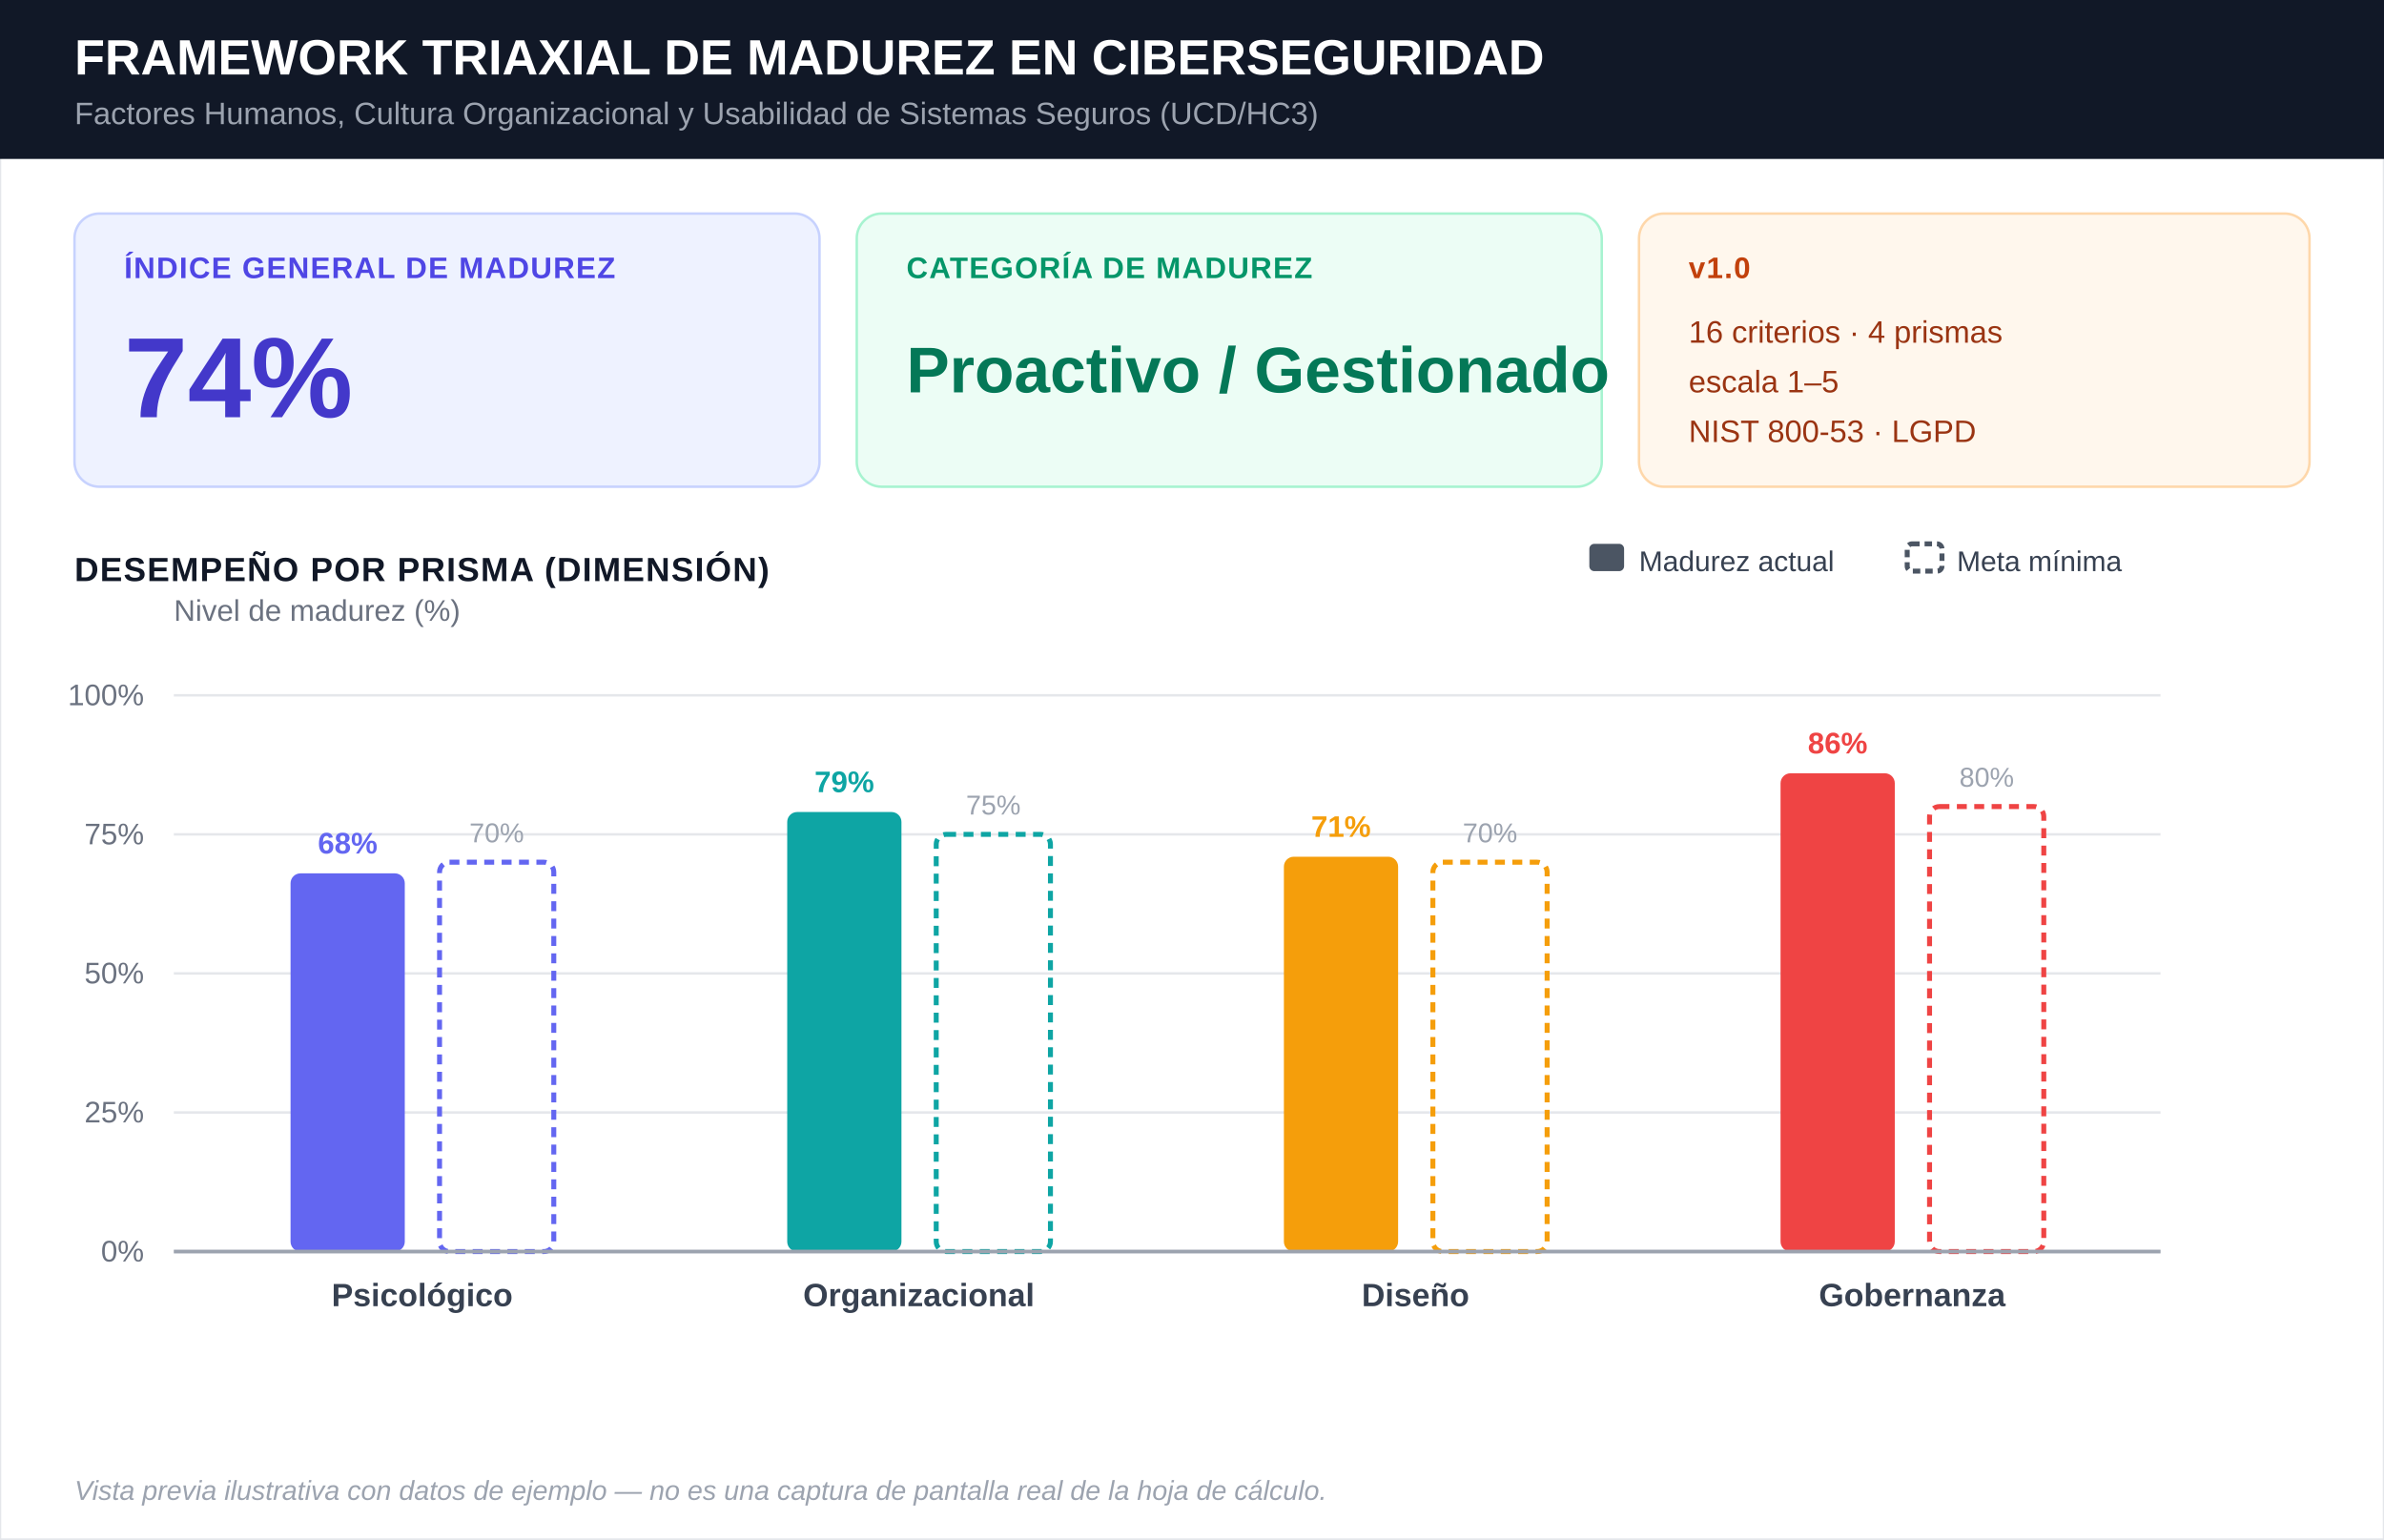
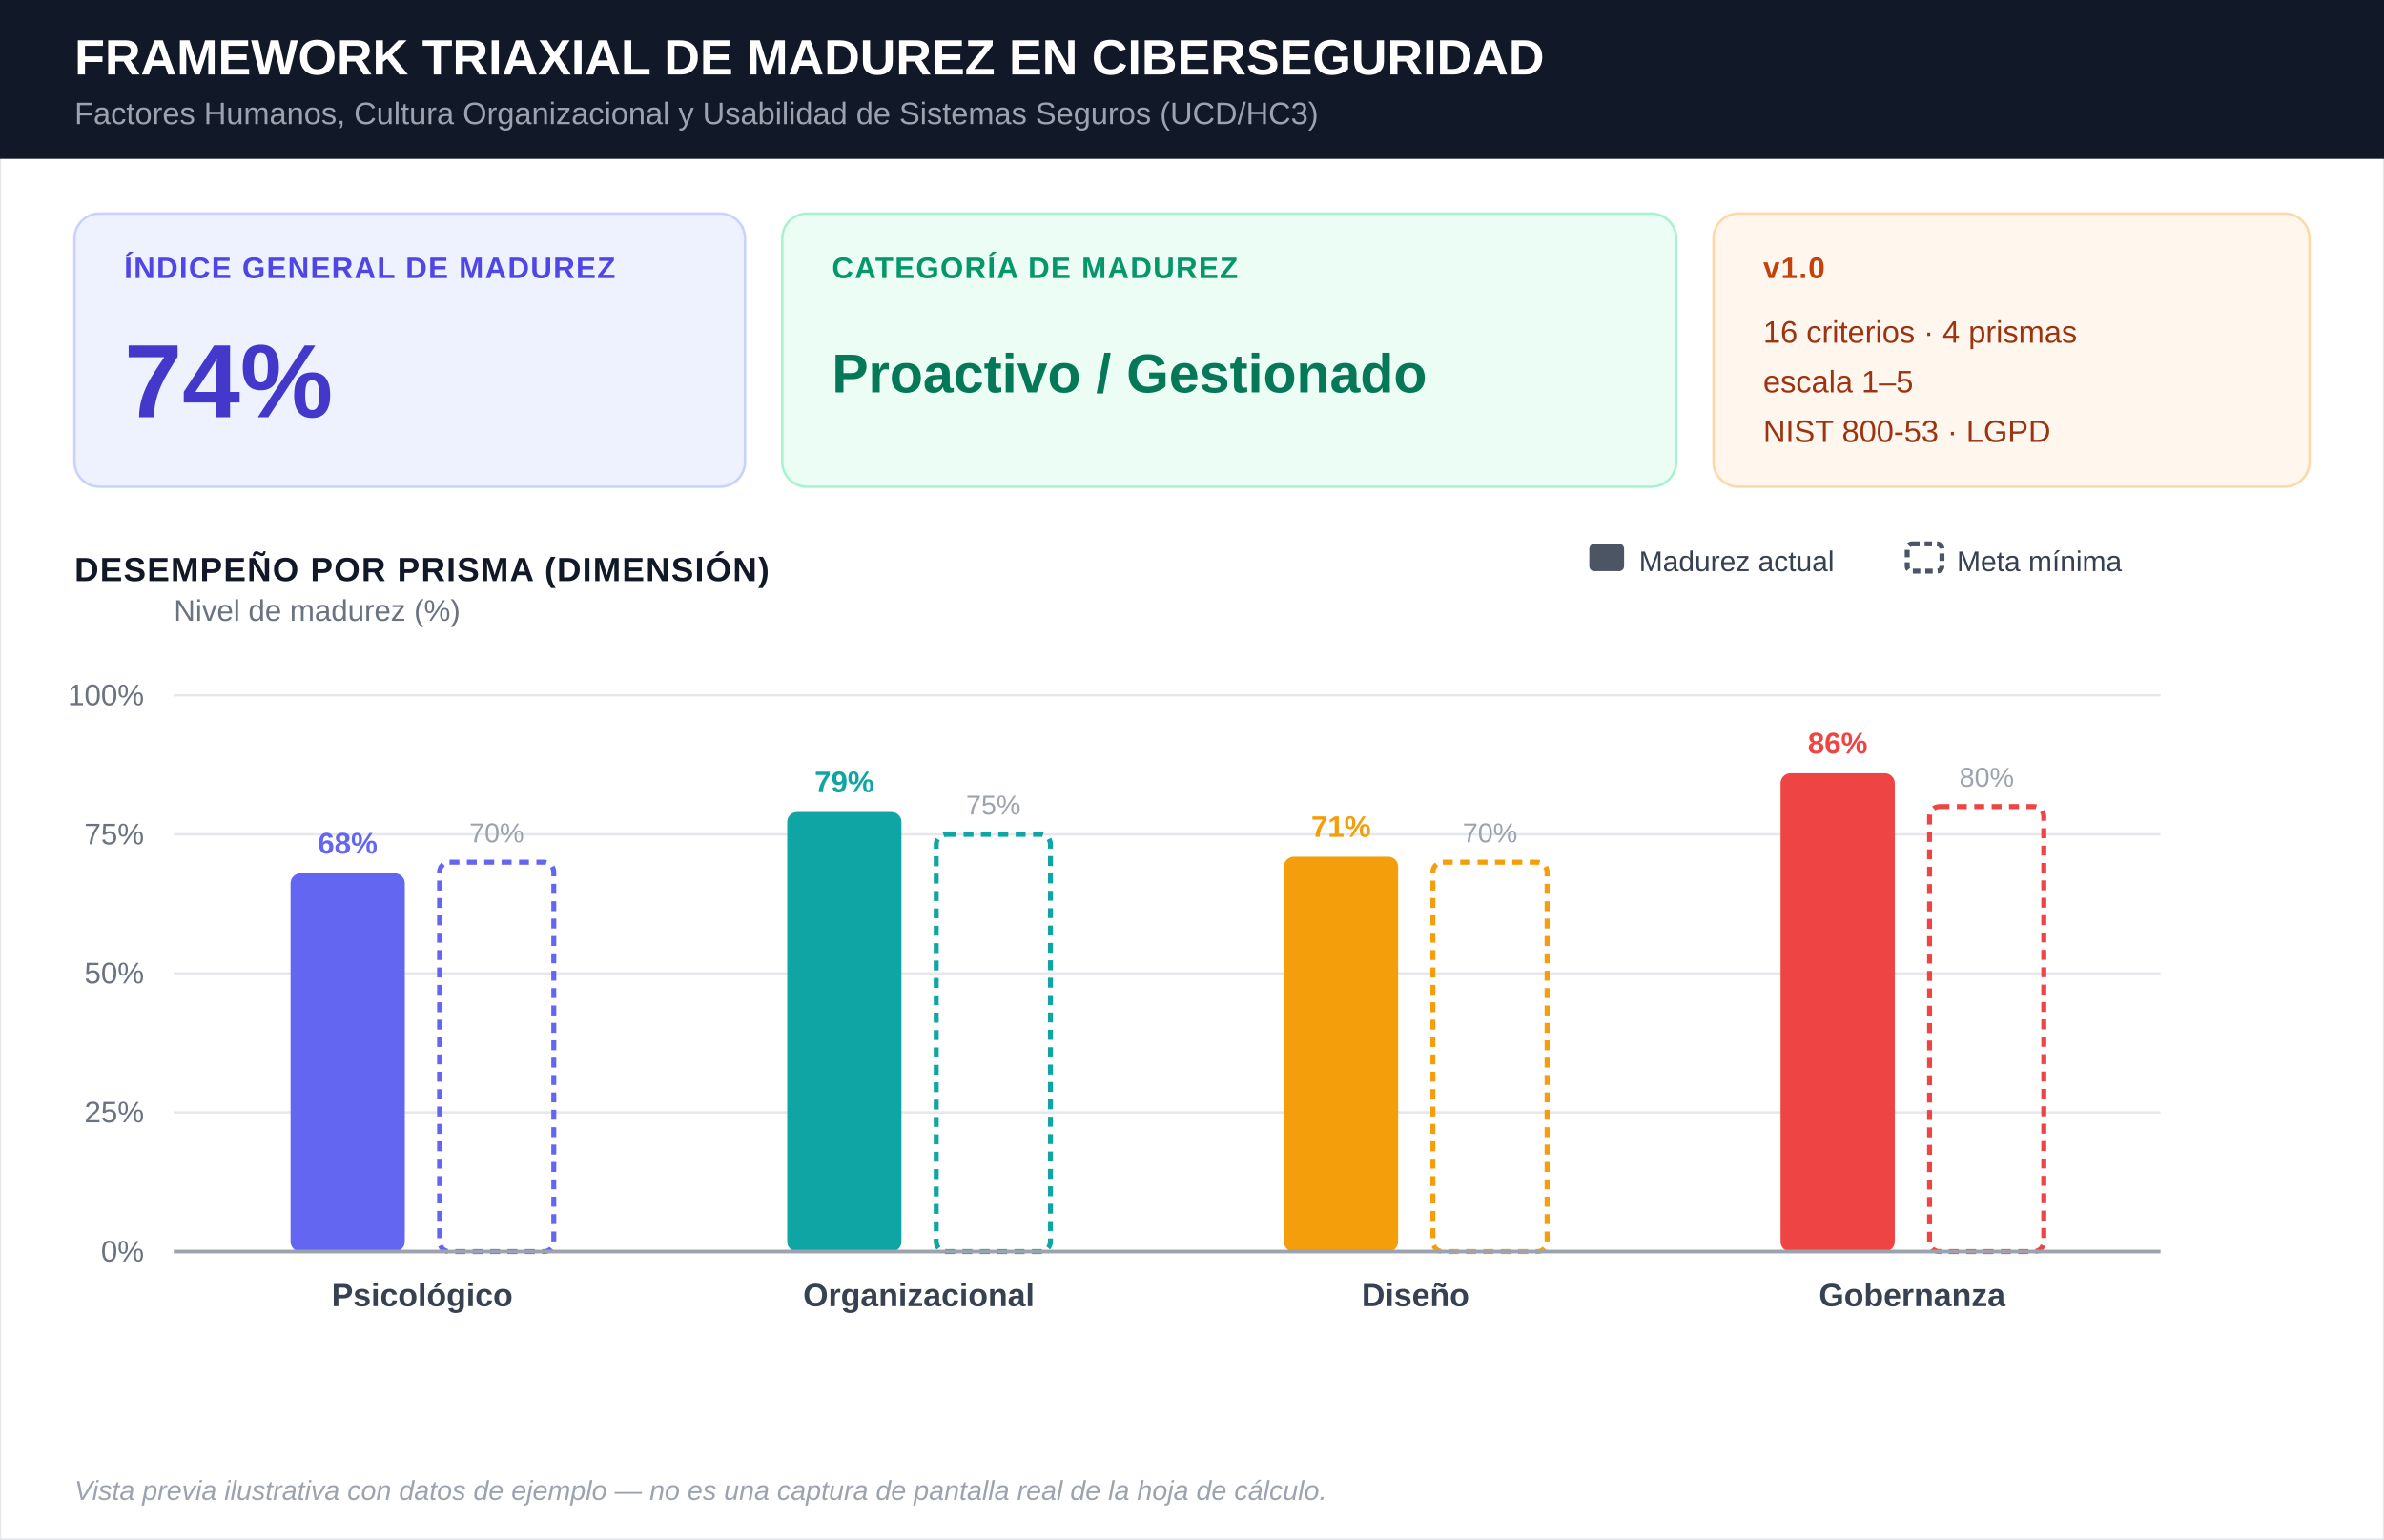
<svg xmlns="http://www.w3.org/2000/svg" width="960" height="620" viewBox="0 0 960 620" font-family="Segoe UI, Arial, sans-serif">
  <rect x="0" y="0" width="960" height="620" fill="#FFFFFF" stroke="#E5E7EB" stroke-width="1" />
  <rect x="0" y="0" width="960" height="64" fill="#111827" />
  <text x="30" y="30" font-size="20" font-weight="800" fill="#FFFFFF">FRAMEWORK TRIAXIAL DE MADUREZ EN CIBERSEGURIDAD</text>
  <text x="30" y="50" font-size="12.5" fill="#9CA3AF">Factores Humanos, Cultura Organizacional y Usabilidad de Sistemas Seguros (UCD/HC3)</text>
-   <rect x="30" y="86" width="300" height="110" rx="10" fill="#EEF2FF" stroke="#C7D2FE" />
+   <rect x="30" y="86" width="270" height="110" rx="10" fill="#EEF2FF" stroke="#C7D2FE" />
  <text x="50" y="112" font-size="12" font-weight="700" fill="#4F46E5" letter-spacing="0.5">ÍNDICE GENERAL DE MADUREZ</text>
-   <text x="50" y="168" font-size="46" font-weight="800" fill="#4338CA">74%</text>
-   <rect x="345" y="86" width="300" height="110" rx="10" fill="#ECFDF5" stroke="#A7F3D0" />
-   <text x="365" y="112" font-size="12" font-weight="700" fill="#059669" letter-spacing="0.5">CATEGORÍA DE MADUREZ</text>
-   <text x="365" y="158" font-size="26" font-weight="800" fill="#047857">Proactivo / Gestionado</text>
-   <rect x="660" y="86" width="270" height="110" rx="10" fill="#FFF7ED" stroke="#FED7AA" />
-   <text x="680" y="112" font-size="12" font-weight="700" fill="#C2410C" letter-spacing="0.5">v1.0</text>
-   <text x="680" y="138" font-size="12.5" fill="#9A3412">16 criterios · 4 prismas</text>
-   <text x="680" y="158" font-size="12.5" fill="#9A3412">escala 1–5</text>
-   <text x="680" y="178" font-size="12.5" fill="#9A3412">NIST 800-53 · LGPD</text>
+   <text x="50" y="168" font-size="42" font-weight="800" fill="#4338CA">74%</text>
+   <rect x="315" y="86" width="360" height="110" rx="10" fill="#ECFDF5" stroke="#A7F3D0" />
+   <text x="335" y="112" font-size="12" font-weight="700" fill="#059669" letter-spacing="0.5">CATEGORÍA DE MADUREZ</text>
+   <text x="335" y="158" font-size="22" font-weight="800" fill="#047857" textLength="320" lengthAdjust="spacingAndGlyphs">Proactivo / Gestionado</text>
+   <rect x="690" y="86" width="240" height="110" rx="10" fill="#FFF7ED" stroke="#FED7AA" />
+   <text x="710" y="112" font-size="12" font-weight="700" fill="#C2410C" letter-spacing="0.5">v1.0</text>
+   <text x="710" y="138" font-size="12.5" fill="#9A3412">16 criterios · 4 prismas</text>
+   <text x="710" y="158" font-size="12.5" fill="#9A3412">escala 1–5</text>
+   <text x="710" y="178" font-size="12.5" fill="#9A3412">NIST 800-53 · LGPD</text>
  <text x="30" y="234" font-size="13.5" font-weight="700" fill="#111827" letter-spacing="0.5">DESEMPEÑO POR PRISMA (DIMENSIÓN)</text>
  <line x1="70" y1="504.0" x2="870" y2="504.0" stroke="#E5E7EB" stroke-width="1" />
  <text x="58" y="508.0" text-anchor="end" font-size="12" fill="#6B7280" font-family="Segoe UI, Arial, sans-serif">0%</text>
  <line x1="70" y1="448.0" x2="870" y2="448.0" stroke="#E5E7EB" stroke-width="1" />
  <text x="58" y="452.0" text-anchor="end" font-size="12" fill="#6B7280" font-family="Segoe UI, Arial, sans-serif">25%</text>
  <line x1="70" y1="392.0" x2="870" y2="392.0" stroke="#E5E7EB" stroke-width="1" />
  <text x="58" y="396.0" text-anchor="end" font-size="12" fill="#6B7280" font-family="Segoe UI, Arial, sans-serif">50%</text>
  <line x1="70" y1="336.0" x2="870" y2="336.0" stroke="#E5E7EB" stroke-width="1" />
  <text x="58" y="340.0" text-anchor="end" font-size="12" fill="#6B7280" font-family="Segoe UI, Arial, sans-serif">75%</text>
  <line x1="70" y1="280.0" x2="870" y2="280.0" stroke="#E5E7EB" stroke-width="1" />
  <text x="58" y="284.0" text-anchor="end" font-size="12" fill="#6B7280" font-family="Segoe UI, Arial, sans-serif">100%</text>
  <text x="70" y="250" font-size="12" fill="#6B7280" font-family="Segoe UI, Arial, sans-serif">Nivel de madurez (%)</text>
  <rect x="117.0" y="351.7" width="46" height="152.3" rx="4" fill="#6366F1" />
  <text x="140.0" y="343.7" text-anchor="middle" font-size="12" font-weight="700" fill="#6366F1" font-family="Segoe UI, Arial, sans-serif">68%</text>
  <rect x="177.0" y="347.2" width="46" height="156.8" rx="4" fill="none" stroke="#6366F1" stroke-width="2" stroke-dasharray="4,3" />
  <text x="200.0" y="339.2" text-anchor="middle" font-size="11" fill="#9CA3AF" font-family="Segoe UI, Arial, sans-serif">70%</text>
  <text x="170.0" y="526" text-anchor="middle" font-size="13" font-weight="600" fill="#374151" font-family="Segoe UI, Arial, sans-serif">Psicológico</text>
  <rect x="317.0" y="327.0" width="46" height="177.0" rx="4" fill="#0EA5A4" />
  <text x="340.0" y="319.0" text-anchor="middle" font-size="12" font-weight="700" fill="#0EA5A4" font-family="Segoe UI, Arial, sans-serif">79%</text>
  <rect x="377.0" y="336.0" width="46" height="168.0" rx="4" fill="none" stroke="#0EA5A4" stroke-width="2" stroke-dasharray="4,3" />
  <text x="400.0" y="328.0" text-anchor="middle" font-size="11" fill="#9CA3AF" font-family="Segoe UI, Arial, sans-serif">75%</text>
  <text x="370.0" y="526" text-anchor="middle" font-size="13" font-weight="600" fill="#374151" font-family="Segoe UI, Arial, sans-serif">Organizacional</text>
  <rect x="517.0" y="345.0" width="46" height="159.0" rx="4" fill="#F59E0B" />
  <text x="540.0" y="337.0" text-anchor="middle" font-size="12" font-weight="700" fill="#F59E0B" font-family="Segoe UI, Arial, sans-serif">71%</text>
  <rect x="577.0" y="347.2" width="46" height="156.8" rx="4" fill="none" stroke="#F59E0B" stroke-width="2" stroke-dasharray="4,3" />
  <text x="600.0" y="339.2" text-anchor="middle" font-size="11" fill="#9CA3AF" font-family="Segoe UI, Arial, sans-serif">70%</text>
  <text x="570.0" y="526" text-anchor="middle" font-size="13" font-weight="600" fill="#374151" font-family="Segoe UI, Arial, sans-serif">Diseño</text>
  <rect x="717.0" y="311.4" width="46" height="192.6" rx="4" fill="#EF4444" />
  <text x="740.0" y="303.4" text-anchor="middle" font-size="12" font-weight="700" fill="#EF4444" font-family="Segoe UI, Arial, sans-serif">86%</text>
  <rect x="777.0" y="324.8" width="46" height="179.2" rx="4" fill="none" stroke="#EF4444" stroke-width="2" stroke-dasharray="4,3" />
  <text x="800.0" y="316.8" text-anchor="middle" font-size="11" fill="#9CA3AF" font-family="Segoe UI, Arial, sans-serif">80%</text>
  <text x="770.0" y="526" text-anchor="middle" font-size="13" font-weight="600" fill="#374151" font-family="Segoe UI, Arial, sans-serif">Gobernanza</text>
  <line x1="70" y1="504" x2="870" y2="504" stroke="#9CA3AF" stroke-width="1.5" />
  <rect x="640" y="219" width="14" height="11" rx="2" fill="#4B5563" />
  <text x="660" y="230" font-size="11.5" fill="#374151" font-family="Segoe UI, Arial, sans-serif">Madurez actual</text>
  <rect x="768" y="219" width="14" height="11" rx="2" fill="none" stroke="#4B5563" stroke-width="2" stroke-dasharray="3,2" />
  <text x="788" y="230" font-size="11.5" fill="#374151" font-family="Segoe UI, Arial, sans-serif">Meta mínima</text>
  <text x="30" y="604" font-size="11" fill="#9CA3AF" font-style="italic">Vista previa ilustrativa con datos de ejemplo — no es una captura de pantalla real de la hoja de cálculo.</text>
</svg>
